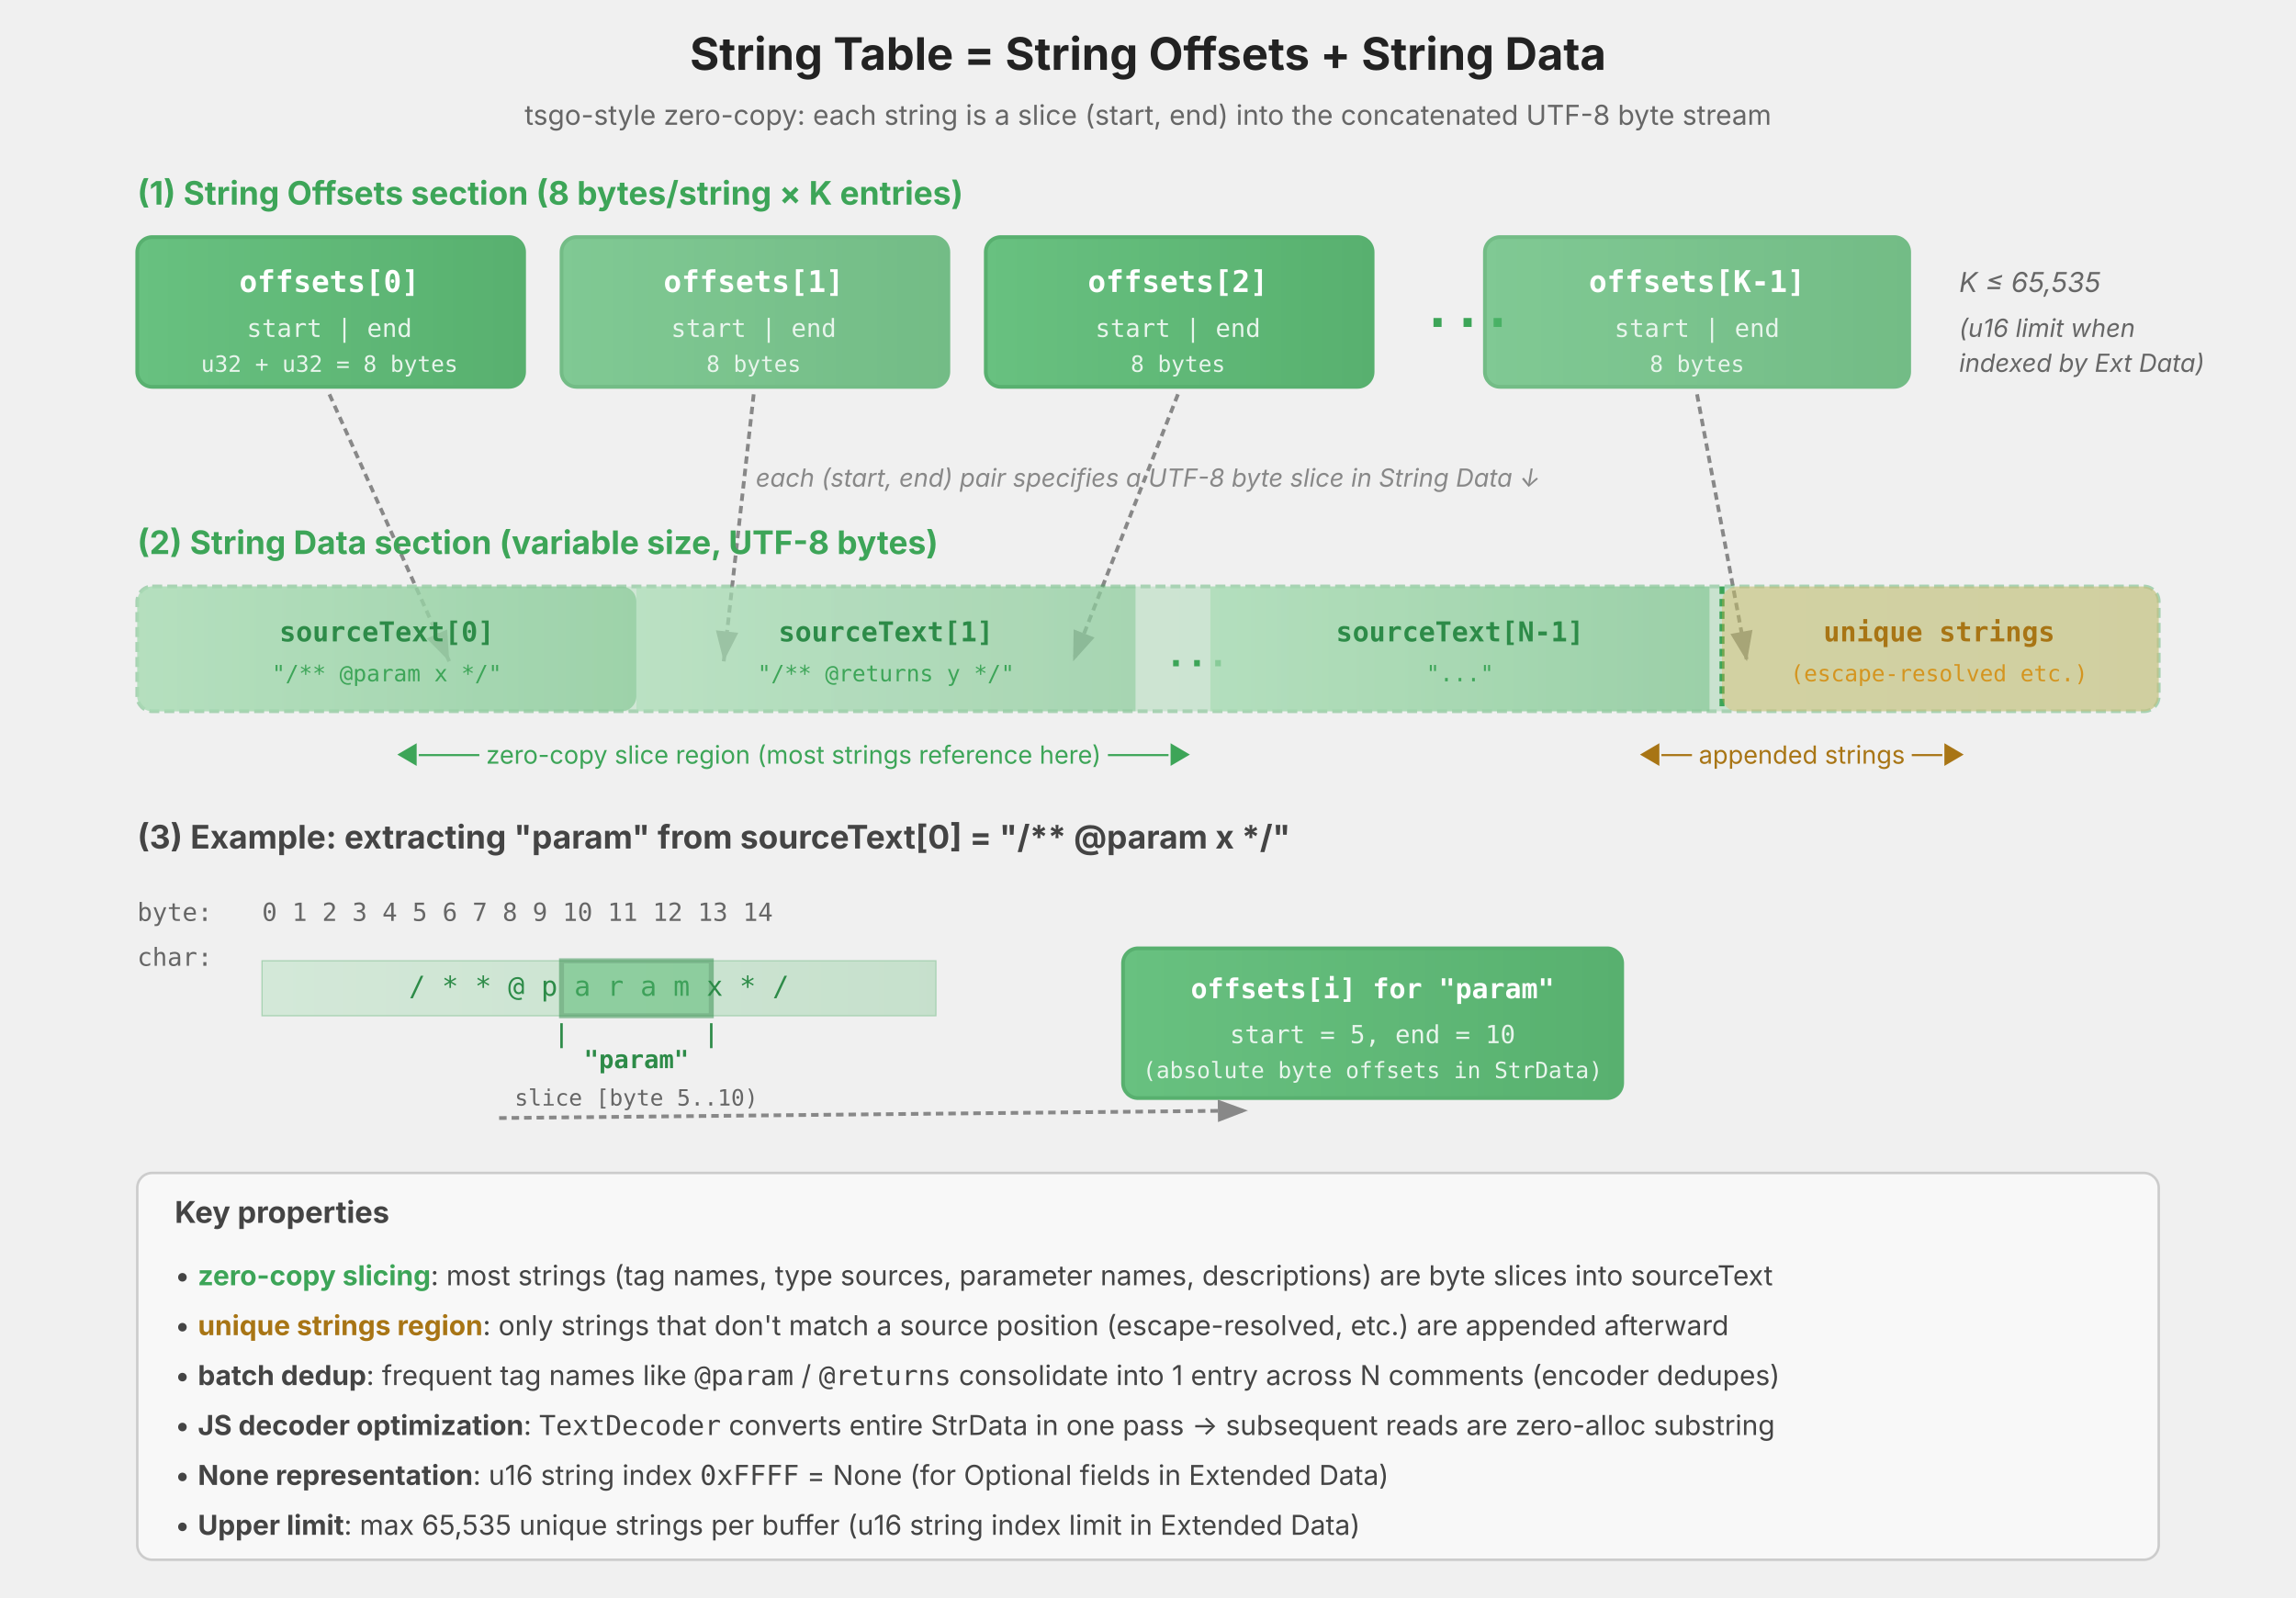
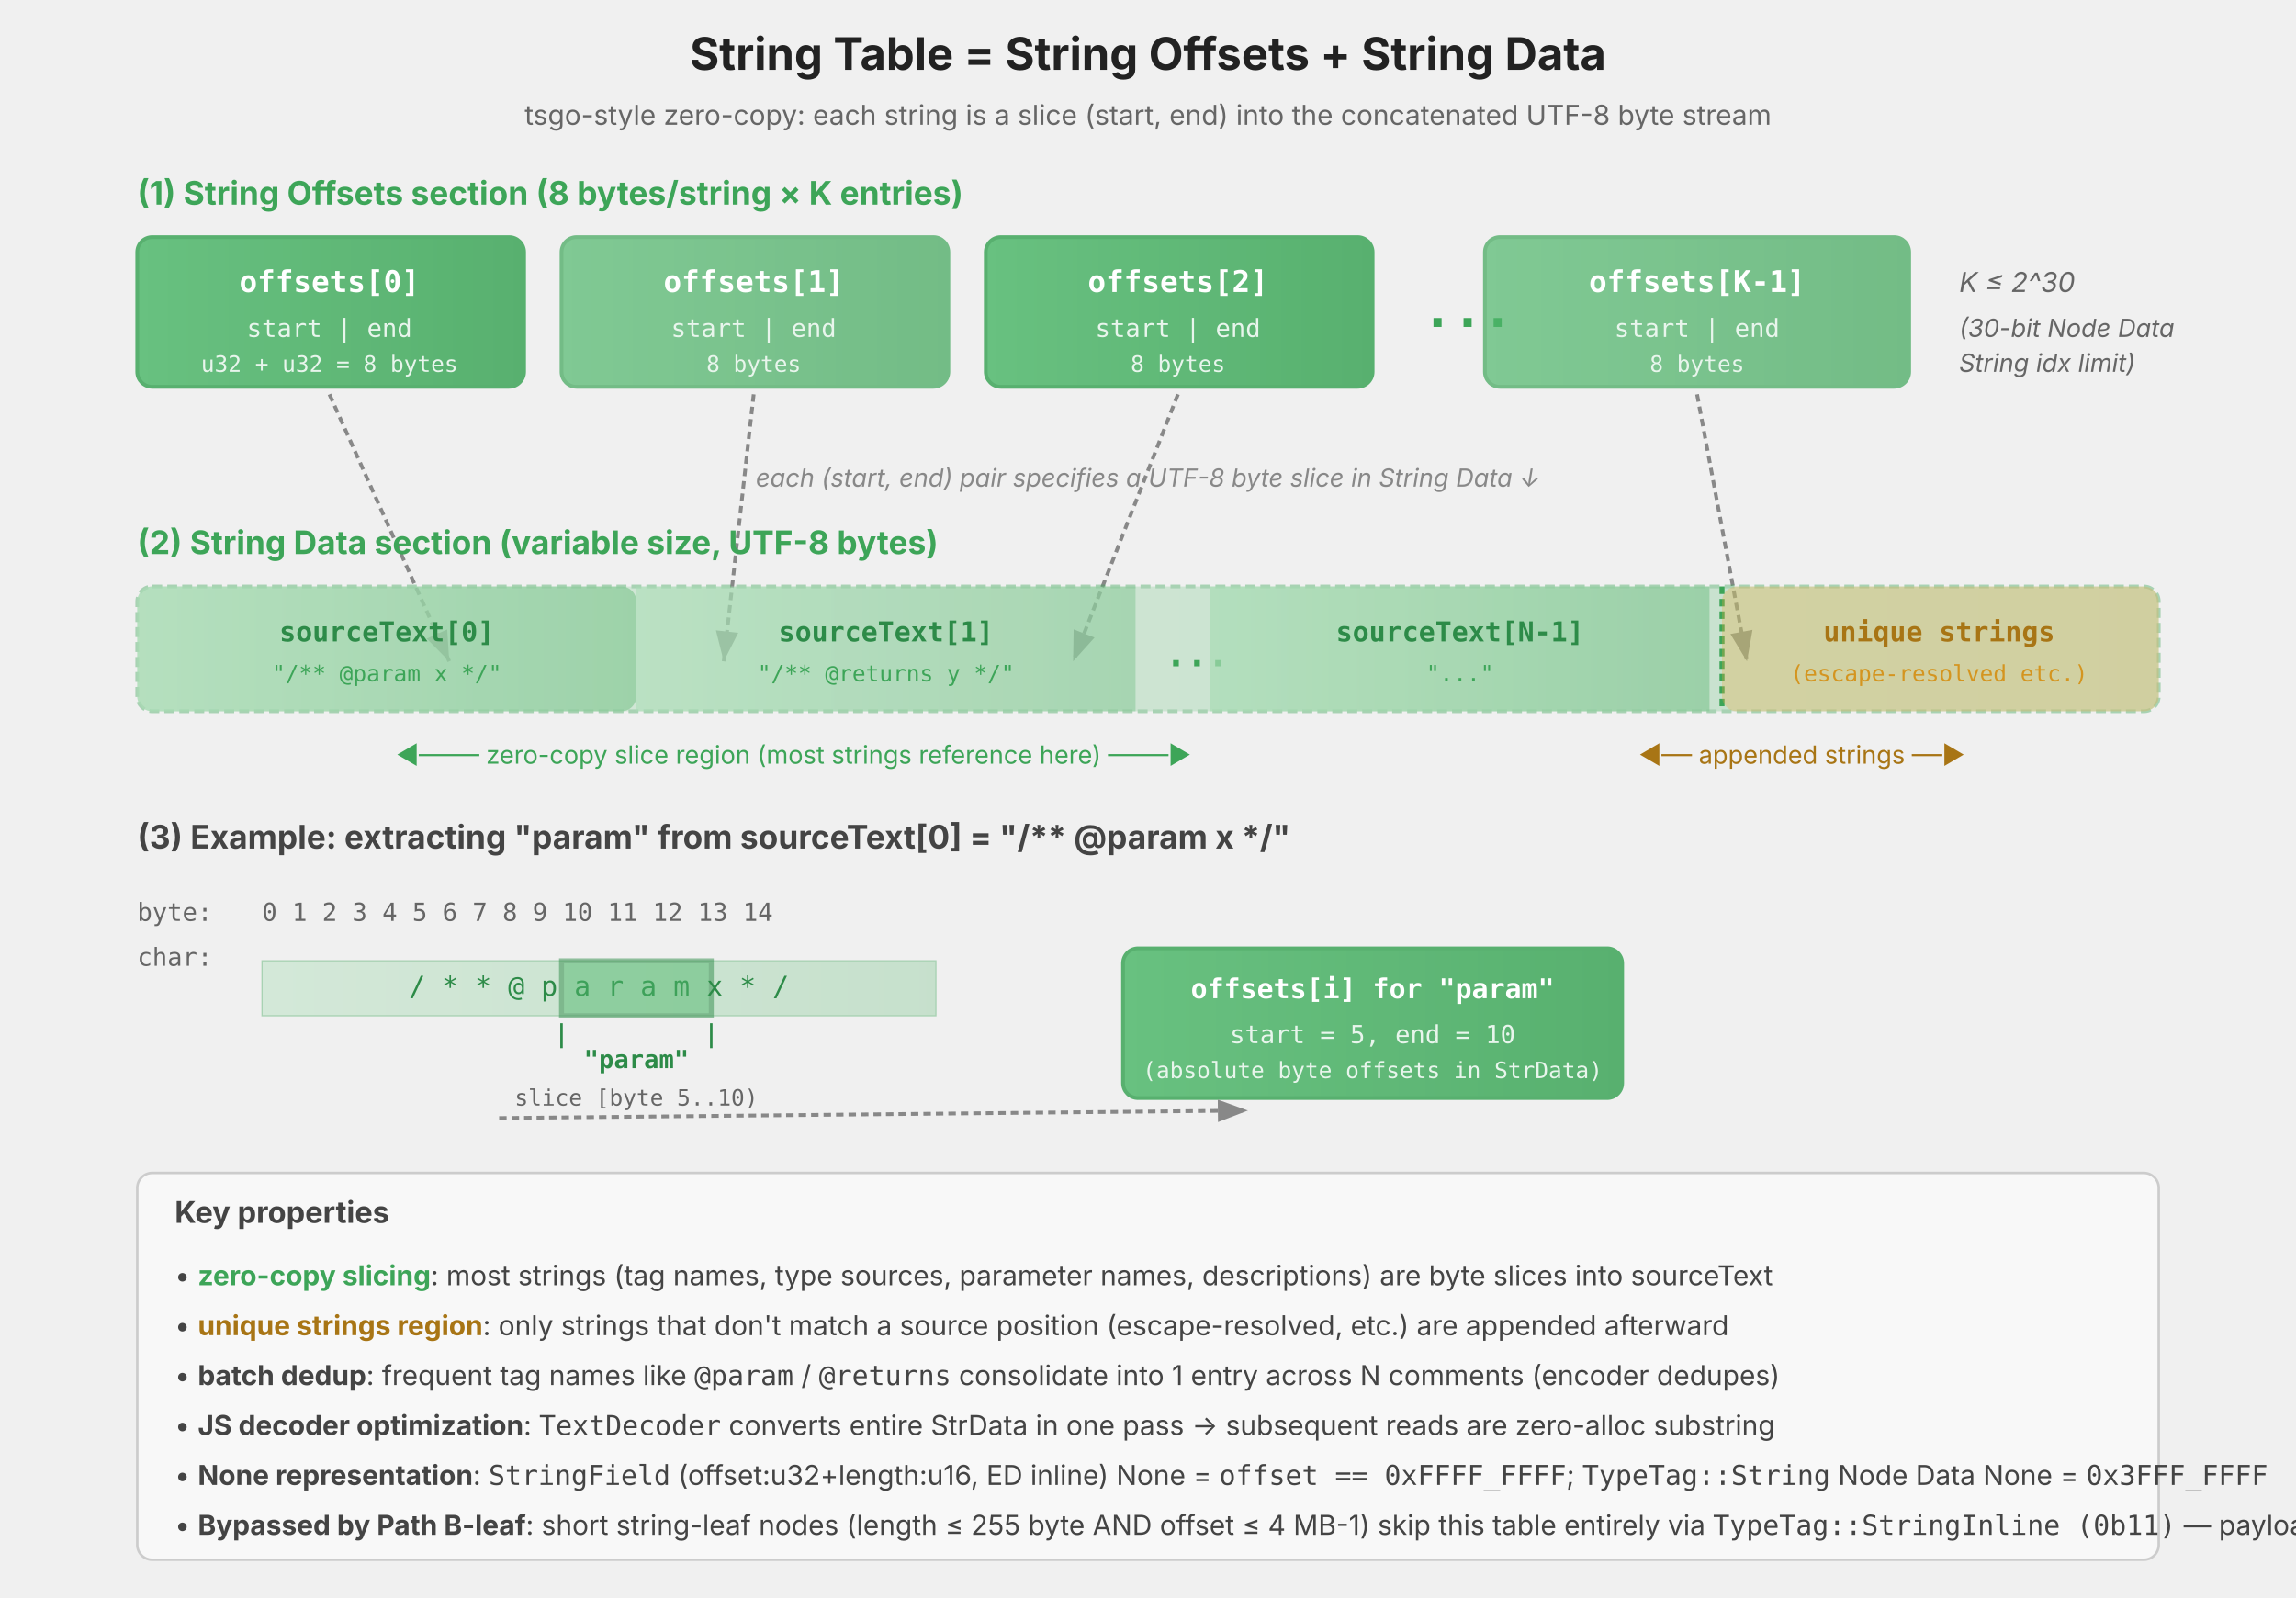
<svg xmlns="http://www.w3.org/2000/svg" viewBox="0 0 920 640" font-family="monospace" font-size="13">
  <defs>
    <linearGradient id="str" x1="0" y1="0" x2="1" y2="0">
      <stop offset="0%" stop-color="#50b86c" />
      <stop offset="100%" stop-color="#3da558" />
    </linearGradient>
    <linearGradient id="strLight" x1="0" y1="0" x2="1" y2="0">
      <stop offset="0%" stop-color="#a8dcb4" />
      <stop offset="100%" stop-color="#88c997" />
    </linearGradient>
    <linearGradient id="ext" x1="0" y1="0" x2="1" y2="0">
      <stop offset="0%" stop-color="#e8a838" />
      <stop offset="100%" stop-color="#d49520" />
    </linearGradient>
    <marker id="ar" viewBox="0 0 10 7" refX="10" refY="3.5" markerWidth="10" markerHeight="7" orient="auto">
      <path d="M0,0 L10,3.5 L0,7 Z" fill="#555" />
    </marker>
    <marker id="ar-thin" viewBox="0 0 8 6" refX="8" refY="3" markerWidth="8" markerHeight="6" orient="auto">
      <path d="M0,0 L8,3 L0,6 Z" fill="#888" />
    </marker>
  </defs>
  <text x="460" y="28" text-anchor="middle" font-size="18" font-weight="bold" fill="#222" font-family="-apple-system, system-ui, sans-serif">String Table = String Offsets + String Data</text>
  <text x="460" y="50" text-anchor="middle" font-size="11" fill="#666" font-family="-apple-system, system-ui, sans-serif">tsgo-style zero-copy: each string is a slice (start, end) into the concatenated UTF-8 byte stream</text>
  <text x="55" y="82" font-size="13" font-weight="bold" fill="#3da558" font-family="-apple-system, system-ui, sans-serif">(1) String Offsets section (8 bytes/string × K entries)</text>
  <g transform="translate(55, 95)">
    <rect width="155" height="60" rx="6" fill="url(#str)" opacity="0.85" stroke="#3da558" stroke-width="1.5" />
    <text x="77" y="22" text-anchor="middle" fill="#fff" font-size="12" font-weight="bold">offsets[0]</text>
    <text x="77" y="40" text-anchor="middle" fill="#e8f5ec" font-size="10">start | end</text>
    <text x="77" y="54" text-anchor="middle" fill="#e8f5ec" font-size="9">u32 + u32 = 8 bytes</text>
    <rect x="170" width="155" height="60" rx="6" fill="url(#str)" opacity="0.7" stroke="#3da558" stroke-width="1.5" />
    <text x="247" y="22" text-anchor="middle" fill="#fff" font-size="12" font-weight="bold">offsets[1]</text>
    <text x="247" y="40" text-anchor="middle" fill="#e8f5ec" font-size="10">start | end</text>
    <text x="247" y="54" text-anchor="middle" fill="#e8f5ec" font-size="9">8 bytes</text>
    <rect x="340" width="155" height="60" rx="6" fill="url(#str)" opacity="0.85" stroke="#3da558" stroke-width="1.5" />
    <text x="417" y="22" text-anchor="middle" fill="#fff" font-size="12" font-weight="bold">offsets[2]</text>
    <text x="417" y="40" text-anchor="middle" fill="#e8f5ec" font-size="10">start | end</text>
    <text x="417" y="54" text-anchor="middle" fill="#e8f5ec" font-size="9">8 bytes</text>
    <text x="515" y="36" fill="#3da558" font-size="20" font-weight="bold">...</text>
    <rect x="540" width="170" height="60" rx="6" fill="url(#str)" opacity="0.7" stroke="#3da558" stroke-width="1.5" />
    <text x="625" y="22" text-anchor="middle" fill="#fff" font-size="12" font-weight="bold">offsets[K-1]</text>
    <text x="625" y="40" text-anchor="middle" fill="#e8f5ec" font-size="10">start | end</text>
    <text x="625" y="54" text-anchor="middle" fill="#e8f5ec" font-size="9">8 bytes</text>
-     <text x="730" y="22" fill="#666" font-size="11" font-family="-apple-system, system-ui, sans-serif" font-style="italic">K ≤ 65,535</text>
-     <text x="730" y="40" fill="#666" font-size="10" font-family="-apple-system, system-ui, sans-serif" font-style="italic">(u16 limit when</text>
-     <text x="730" y="54" fill="#666" font-size="10" font-family="-apple-system, system-ui, sans-serif" font-style="italic">indexed by Ext Data)</text>
+     <text x="730" y="22" fill="#666" font-size="11" font-family="-apple-system, system-ui, sans-serif" font-style="italic">K ≤ 2^30</text>
+     <text x="730" y="40" fill="#666" font-size="10" font-family="-apple-system, system-ui, sans-serif" font-style="italic">(30-bit Node Data</text>
+     <text x="730" y="54" fill="#666" font-size="10" font-family="-apple-system, system-ui, sans-serif" font-style="italic">String idx limit)</text>
  </g>
  <line x1="132" y1="158" x2="180" y2="265" stroke="#888" stroke-width="1.5" stroke-dasharray="3,2" marker-end="url(#ar-thin)" />
  <line x1="302" y1="158" x2="290" y2="265" stroke="#888" stroke-width="1.5" stroke-dasharray="3,2" marker-end="url(#ar-thin)" />
  <line x1="472" y1="158" x2="430" y2="265" stroke="#888" stroke-width="1.5" stroke-dasharray="3,2" marker-end="url(#ar-thin)" />
  <line x1="680" y1="158" x2="700" y2="265" stroke="#888" stroke-width="1.5" stroke-dasharray="3,2" marker-end="url(#ar-thin)" />
  <text x="460" y="195" text-anchor="middle" fill="#888" font-size="10" font-family="-apple-system, system-ui, sans-serif" font-style="italic">each (start, end) pair specifies a UTF-8 byte slice in String Data ↓</text>
  <text x="55" y="222" font-size="13" font-weight="bold" fill="#3da558" font-family="-apple-system, system-ui, sans-serif">(2) String Data section (variable size, UTF-8 bytes)</text>
  <g transform="translate(55, 235)">
    <rect width="810" height="50" rx="6" fill="url(#strLight)" opacity="0.4" stroke="#3da558" stroke-width="1.5" stroke-dasharray="4,2" />
    <rect width="200" height="50" rx="6" fill="url(#strLight)" opacity="0.7" />
    <text x="100" y="22" text-anchor="middle" fill="#2d8b48" font-size="11" font-weight="bold">sourceText[0]</text>
    <text x="100" y="38" text-anchor="middle" fill="#3da558" font-size="9">"/** @param x */"</text>
    <rect x="200" width="200" height="50" rx="0" fill="url(#strLight)" opacity="0.55" />
    <text x="300" y="22" text-anchor="middle" fill="#2d8b48" font-size="11" font-weight="bold">sourceText[1]</text>
    <text x="300" y="38" text-anchor="middle" fill="#3da558" font-size="9">"/** @returns y */"</text>
    <text x="412" y="32" fill="#3da558" font-size="14" font-weight="bold">...</text>
    <rect x="430" width="200" height="50" rx="0" fill="url(#strLight)" opacity="0.7" />
    <text x="530" y="22" text-anchor="middle" fill="#2d8b48" font-size="11" font-weight="bold">sourceText[N-1]</text>
    <text x="530" y="38" text-anchor="middle" fill="#3da558" font-size="9">"..."</text>
    <line x1="635" y1="0" x2="635" y2="50" stroke="#3da558" stroke-width="2" stroke-dasharray="3,2" />
    <rect x="635" width="175" height="50" rx="6" fill="#e8a838" opacity="0.3" />
    <text x="722" y="22" text-anchor="middle" fill="#a87515" font-size="11" font-weight="bold">unique strings</text>
    <text x="722" y="38" text-anchor="middle" fill="#d49520" font-size="9">(escape-resolved etc.)</text>
  </g>
  <text x="318" y="306" text-anchor="middle" fill="#3da558" font-size="10" font-family="-apple-system, system-ui, sans-serif">◄──── zero-copy slice region (most strings reference here) ────►</text>
  <text x="722" y="306" text-anchor="middle" fill="#a87515" font-size="10" font-family="-apple-system, system-ui, sans-serif">◄── appended strings ──►</text>
  <text x="55" y="340" font-size="13" font-weight="bold" fill="#444" font-family="-apple-system, system-ui, sans-serif">(3) Example: extracting "param" from sourceText[0] = "/** @param x */"</text>
  <g transform="translate(55, 355)">
    <text x="0" y="14" font-size="10" fill="#666" font-family="monospace">byte:</text>
    <text x="50" y="14" font-size="10" fill="#666" font-family="monospace">0  1  2  3  4  5  6  7  8  9  10 11 12 13 14</text>
    <text x="0" y="32" font-size="10" fill="#666" font-family="monospace">char:</text>
    <g transform="translate(50, 30)">
      <rect width="270" height="22" fill="url(#strLight)" opacity="0.4" stroke="#3da558" stroke-width="0.5" />
      <text x="135" y="14" text-anchor="middle" font-size="11" font-family="monospace" fill="#2d8b48">/  *  *     @  p  a  r  a  m     x     *  /</text>
    </g>
    <rect x="170" y="30" width="60" height="22" fill="#50b86c" opacity="0.5" stroke="#2d8b48" stroke-width="2" />
    <text x="200" y="73" text-anchor="middle" font-size="10" fill="#2d8b48" font-weight="bold">"param"</text>
    <text x="200" y="88" text-anchor="middle" font-size="9" fill="#666">slice [byte 5..10)</text>
    <line x1="170" y1="55" x2="170" y2="65" stroke="#2d8b48" stroke-width="1" />
    <line x1="230" y1="55" x2="230" y2="65" stroke="#2d8b48" stroke-width="1" />
  </g>
  <g transform="translate(450, 380)">
    <rect width="200" height="60" rx="6" fill="url(#str)" opacity="0.85" stroke="#3da558" stroke-width="1.5" />
    <text x="100" y="20" text-anchor="middle" fill="#fff" font-size="11" font-weight="bold">offsets[i] for "param"</text>
    <text x="100" y="38" text-anchor="middle" fill="#e8f5ec" font-size="10">start = 5, end = 10</text>
    <text x="100" y="52" text-anchor="middle" fill="#e8f5ec" font-size="9">(absolute byte offsets in StrData)</text>
  </g>
  <line x1="200" y1="448" x2="500" y2="445" stroke="#888" stroke-width="1.5" stroke-dasharray="3,2" marker-end="url(#ar-thin)" />
  <g transform="translate(55, 470)">
    <rect width="810" height="155" rx="6" fill="#f8f8f8" stroke="#ccc" stroke-width="1" />
    <text x="15" y="20" font-size="12" font-weight="bold" fill="#444" font-family="-apple-system, system-ui, sans-serif">Key properties</text>
    <text x="15" y="45" font-size="11" fill="#444" font-family="-apple-system, system-ui, sans-serif">• <tspan fill="#3da558" font-weight="bold">zero-copy slicing</tspan>: most strings (tag names, type sources, parameter names, descriptions) are byte slices into sourceText</text>
    <text x="15" y="65" font-size="11" fill="#444" font-family="-apple-system, system-ui, sans-serif">• <tspan fill="#a87515" font-weight="bold">unique strings region</tspan>: only strings that don't match a source position (escape-resolved, etc.) are appended afterward</text>
    <text x="15" y="85" font-size="11" fill="#444" font-family="-apple-system, system-ui, sans-serif">• <tspan font-weight="bold">batch dedup</tspan>: frequent tag names like <tspan font-family="monospace">@param</tspan> / <tspan font-family="monospace">@returns</tspan> consolidate into 1 entry across N comments (encoder dedupes)</text>
    <text x="15" y="105" font-size="11" fill="#444" font-family="-apple-system, system-ui, sans-serif">• <tspan font-weight="bold">JS decoder optimization</tspan>: <tspan font-family="monospace">TextDecoder</tspan> converts entire StrData in one pass → subsequent reads are zero-alloc substring</text>
-     <text x="15" y="125" font-size="11" fill="#444" font-family="-apple-system, system-ui, sans-serif">• <tspan font-weight="bold">None representation</tspan>: u16 string index <tspan font-family="monospace">0xFFFF</tspan> = None (for Optional fields in Extended Data)</text>
-     <text x="15" y="145" font-size="11" fill="#444" font-family="-apple-system, system-ui, sans-serif">• <tspan font-weight="bold">Upper limit</tspan>: max 65,535 unique strings per buffer (u16 string index limit in Extended Data)</text>
+     <text x="15" y="125" font-size="11" fill="#444" font-family="-apple-system, system-ui, sans-serif">• <tspan font-weight="bold">None representation</tspan>: <tspan font-family="monospace">StringField</tspan> (offset:u32+length:u16, ED inline) None = <tspan font-family="monospace">offset == 0xFFFF_FFFF</tspan>; <tspan font-family="monospace">TypeTag::String</tspan> Node Data None = <tspan font-family="monospace">0x3FFF_FFFF</tspan>
+     </text>
+     <text x="15" y="145" font-size="11" fill="#444" font-family="-apple-system, system-ui, sans-serif">• <tspan font-weight="bold">Bypassed by Path B-leaf</tspan>: short string-leaf nodes (length ≤ 255 byte AND offset ≤ 4 MB-1) skip this table entirely via <tspan font-family="monospace">TypeTag::StringInline (0b11)</tspan> — payload packs (offset:u22, length:u8) directly</text>
  </g>
</svg>
